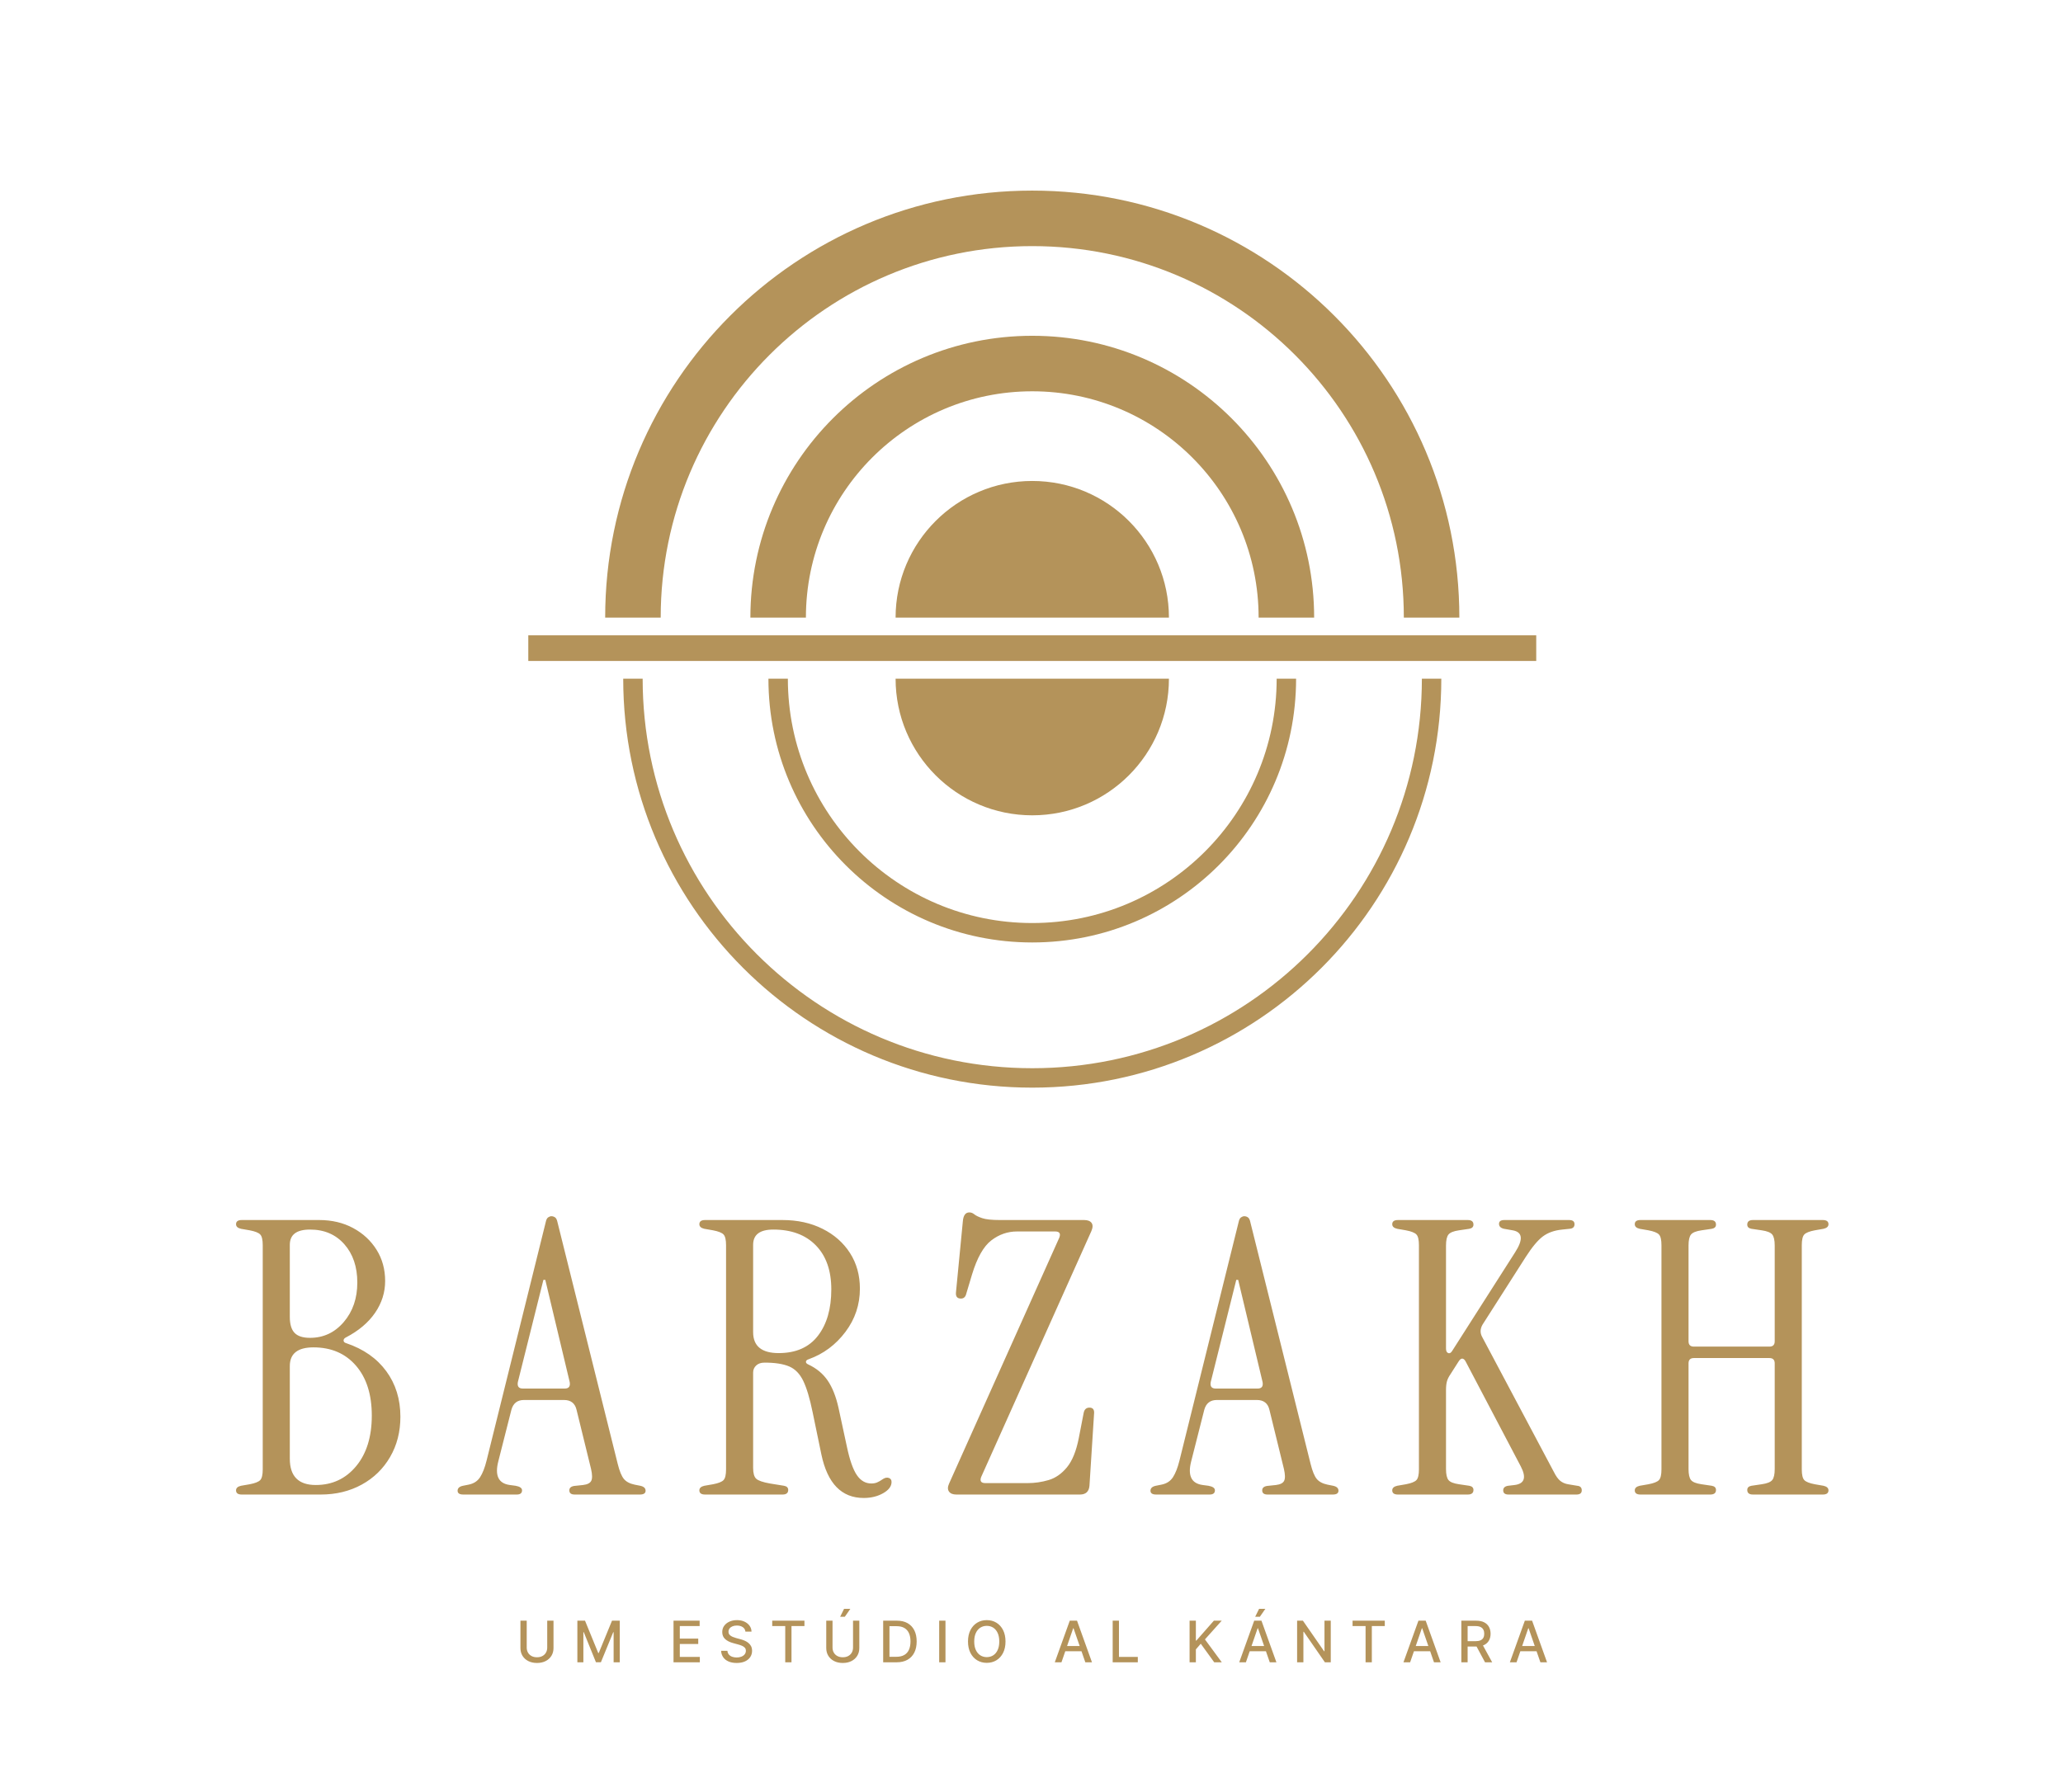
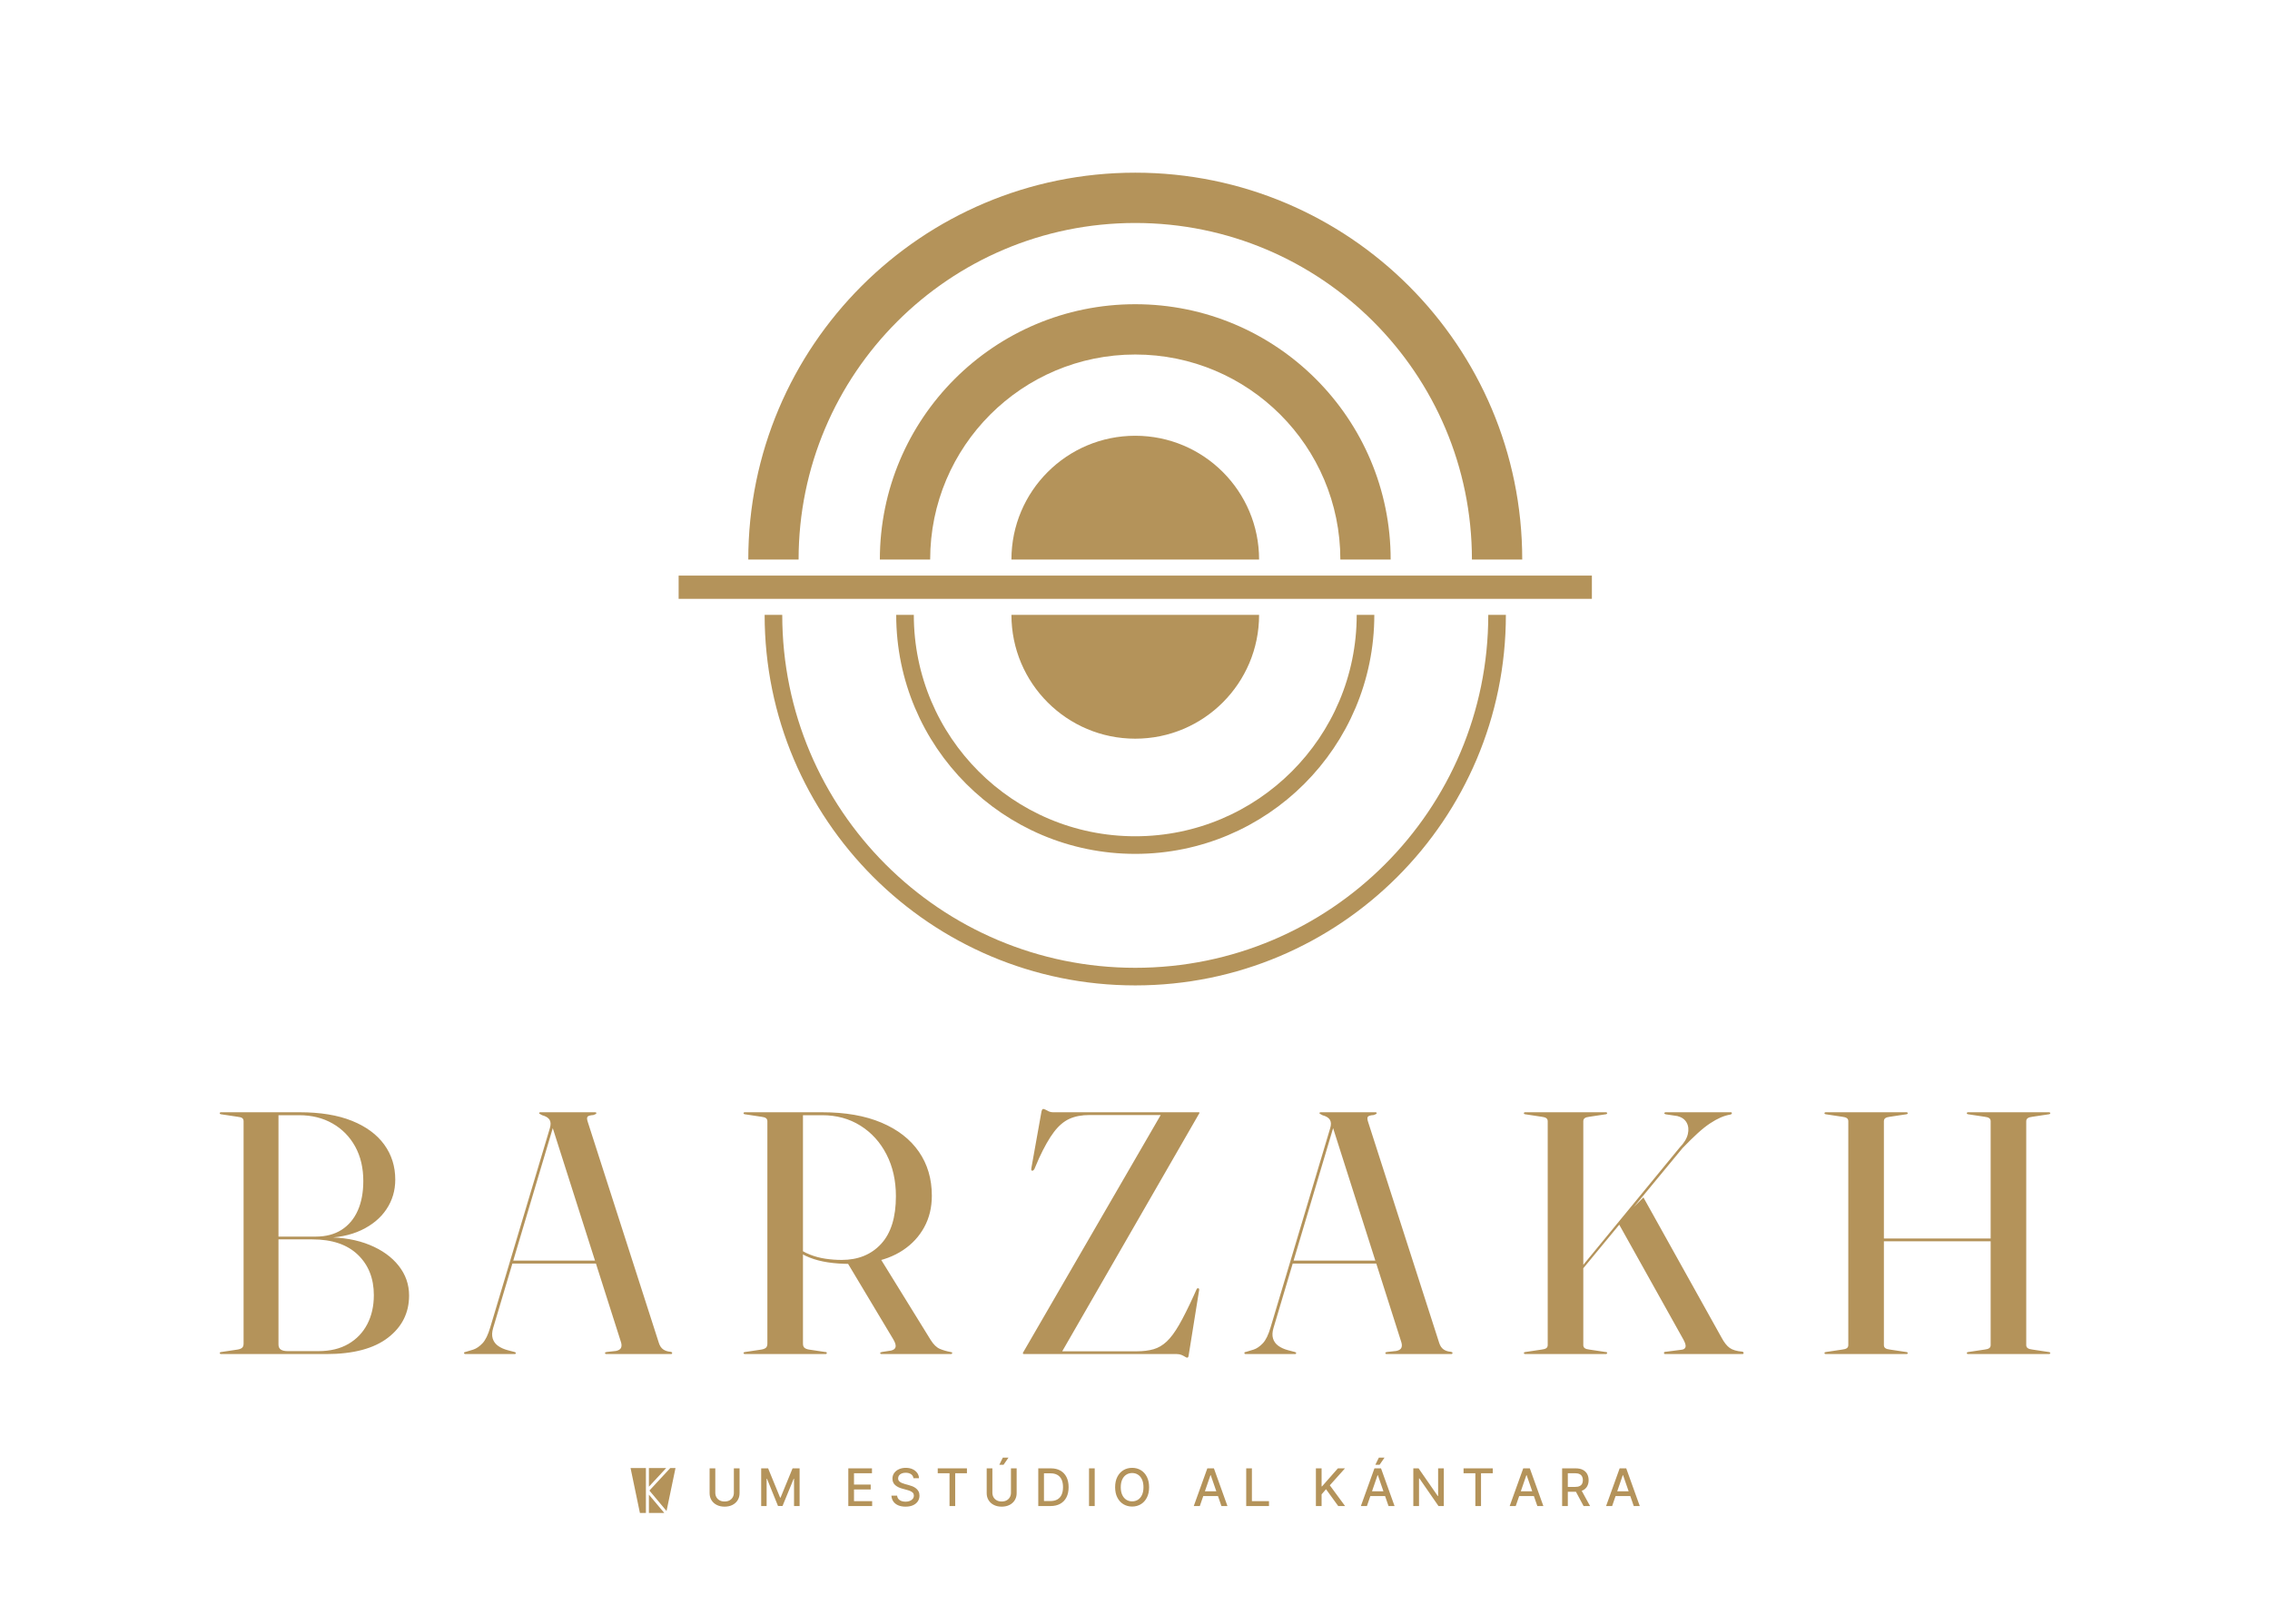
- <svg xmlns="http://www.w3.org/2000/svg" viewBox="0 0 541 470" width="541" height="470">
-   <path fill="#B4935A" d="M158.7,161.992 A112,112 0 0 1 382.7,161.992 L368.14,161.992 A97.44,97.44 0 0 0 173.26,161.992 Z" />
-   <path fill="#B4935A" d="M196.78,161.992 A73.92,73.92 0 0 1 344.62,161.992 L330.06,161.992 A59.36,59.36 0 0 0 211.34,161.992 Z" />
-   <path fill="none" stroke="#B4935A" stroke-width="5.096" d="M165.98,178.008 A104.72,104.72 0 0 0 375.42,178.008" />
-   <path fill="none" stroke="#B4935A" stroke-width="5.096" d="M204.06,178.008 A66.64,66.64 0 0 0 337.34,178.008" />
-   <path fill="#B4935A" d="M234.86,161.992 A35.84,35.84 0 0 1 306.54,161.992 Z" />
-   <path fill="#B4935A" d="M234.86,178.008 A35.84,35.84 0 0 0 306.54,178.008 Z" />
-   <rect fill="#B4935A" x="138.54" y="166.637" width="264.32" height="6.727" />
+ <svg xmlns="http://www.w3.org/2000/svg" viewBox="0 0 657 470" width="657" height="470">
+   <path fill="#B4935A" d="M216.575,161.992 A112,112 0 0 1 440.575,161.992 L426.015,161.992 A97.44,97.44 0 0 0 231.135,161.992 Z" />
+   <path fill="#B4935A" d="M254.655,161.992 A73.92,73.92 0 0 1 402.495,161.992 L387.935,161.992 A59.36,59.36 0 0 0 269.215,161.992 Z" />
+   <path fill="none" stroke="#B4935A" stroke-width="5.096" d="M223.855,178.008 A104.72,104.72 0 0 0 433.295,178.008" />
+   <path fill="none" stroke="#B4935A" stroke-width="5.096" d="M261.935,178.008 A66.64,66.64 0 0 0 395.215,178.008" />
+   <path fill="#B4935A" d="M292.735,161.992 A35.84,35.84 0 0 1 364.415,161.992 Z" />
+   <path fill="#B4935A" d="M292.735,178.008 A35.84,35.84 0 0 0 364.415,178.008 Z" />
+   <rect fill="#B4935A" x="196.415" y="166.637" width="264.32" height="6.727" />
  <g transform="translate(60.0,392)">
-     <path fill="#B4935A" d="M3.4 0.0Q1.9 0.0 1.9 -1.1Q1.9 -2.0 3.2 -2.3L5.5 -2.7Q7.6 -3.1 8.25 -3.8Q8.9 -4.5 8.9 -6.6V-65.4Q8.9 -67.5 8.25 -68.2Q7.6 -68.9 5.5 -69.3L3.2 -69.7Q1.9 -70.0 1.9 -70.9Q1.9 -72.0 3.4 -72.0H23.7Q28.7 -72.0 32.6 -69.9Q36.5 -67.8 38.75 -64.2Q41.0 -60.6 41.0 -56.0Q41.0 -51.5 38.35 -47.65Q35.7 -43.8 30.7 -41.2Q30.1 -40.9 30.1 -40.4Q30.1 -39.9 30.8 -39.7Q37.6 -37.4 41.3 -32.35Q45.0 -27.3 45.0 -20.4Q45.0 -14.5 42.3 -9.85Q39.6 -5.2 34.85 -2.6Q30.1 0.0 24.1 0.0ZM21.3 -41.1Q26.6 -41.1 30.15 -45.25Q33.7 -49.4 33.7 -55.6Q33.7 -61.8 30.3 -65.65Q26.9 -69.5 21.3 -69.5Q16.0 -69.5 16.0 -65.5V-46.6Q16.0 -43.7 17.25 -42.4Q18.5 -41.1 21.3 -41.1ZM22.8 -2.5Q29.3 -2.5 33.4 -7.45Q37.5 -12.4 37.5 -20.7Q37.5 -29.0 33.35 -33.8Q29.2 -38.6 22.2 -38.6Q16.0 -38.6 16.0 -33.7V-9.4Q16.0 -2.5 22.8 -2.5ZM61.5 0.0Q60 0.0 60 -1.0Q60 -2.0 61.4 -2.3L62.9 -2.6Q64.9 -3.0 65.9 -4.55Q66.9 -6.1 67.6 -8.9L83.1 -71.4Q83.3 -72.4 83.75 -72.7Q84.2 -73.0 84.6 -73.0Q85.1 -73.0 85.55 -72.7Q86.0 -72.4 86.2 -71.4L102.0 -8.0Q102.7 -5.2 103.6 -4.1Q104.5 -3.0 106.4 -2.6L107.9 -2.3Q109.3 -2.0 109.3 -1.0Q109.3 0.0 107.8 0.0H90.7Q89.3 0.0 89.3 -1.1Q89.3 -2.2 91.0 -2.3L92.9 -2.5Q94.6 -2.7 95.05 -3.6Q95.5 -4.5 95.0 -6.7L91.2 -22.2Q90.6 -24.8 87.9 -24.8H77.4Q74.8 -24.8 74.1 -22.2L70.7 -8.8Q69.2 -3.1 73.7 -2.5L75.2 -2.3Q76.9 -2.0 76.9 -1.1Q76.9 0.0 75.5 0.0ZM77.1 -27.8H88.1Q89.7 -27.8 89.4 -29.5L83.0 -56.3H82.5L75.8 -29.5Q75.5 -27.8 77.1 -27.8ZM166.5 0.9Q157.8 0.9 155.4 -10.5L153.1 -21.6Q152.0 -27.0 150.65 -29.8Q149.3 -32.6 146.95 -33.6Q144.6 -34.6 140.5 -34.6Q139.1 -34.6 138.3 -33.85Q137.5 -33.1 137.5 -32.0V-7.0Q137.5 -4.9 138.3 -4.15Q139.1 -3.4 141.9 -2.9L145.6 -2.3Q146.7 -2.1 146.7 -1.2Q146.7 0.0 145.2 0.0H124.9Q123.4 0.0 123.4 -1.1Q123.4 -2.0 124.7 -2.3L127.0 -2.7Q129.1 -3.1 129.75 -3.8Q130.4 -4.5 130.4 -6.6V-65.4Q130.4 -67.5 129.75 -68.2Q129.1 -68.9 127.0 -69.3L124.7 -69.7Q123.4 -70.0 123.4 -70.9Q123.4 -72.0 124.9 -72.0H145.2Q151.1 -72.0 155.7 -69.7Q160.3 -67.4 162.9 -63.35Q165.5 -59.3 165.5 -54.0Q165.5 -47.7 161.7 -42.65Q157.9 -37.6 152.1 -35.5Q151.4 -35.3 151.35 -34.85Q151.3 -34.4 152.0 -34.1Q155.2 -32.6 157.05 -29.9Q158.9 -27.2 159.9 -22.7L162.1 -12.5Q163.2 -7.3 164.7 -5.1Q166.2 -2.9 168.5 -2.9Q169.3 -2.9 169.95 -3.15Q170.6 -3.4 171.6 -4.1Q172.4 -4.6 173.1 -4.35Q173.8 -4.1 173.8 -3.3Q173.8 -1.6 171.6 -0.35Q169.4 0.9 166.5 0.9ZM144.2 -37.1Q151.0 -37.1 154.5 -41.65Q158.0 -46.2 158.0 -53.8Q158.0 -61.2 153.95 -65.35Q149.9 -69.5 142.8 -69.5Q137.5 -69.5 137.5 -65.5V-42.6Q137.5 -37.1 144.2 -37.1ZM190.8 0.0Q189.4 0.0 188.85 -0.8Q188.3 -1.6 188.9 -2.9L217.8 -67.4Q218.4 -69.0 216.7 -69.0H206.7Q203.0 -69.0 199.95 -66.65Q196.9 -64.3 194.9 -57.7L193.4 -52.7Q193.1 -51.4 192.0 -51.4Q190.5 -51.4 190.7 -53.1L192.5 -71.7Q192.7 -74.0 194.2 -74.0Q194.9 -74.0 195.5 -73.5Q196.1 -73.0 197.55 -72.5Q199.0 -72.0 202.2 -72.0H224.3Q225.7 -72.0 226.25 -71.25Q226.8 -70.5 226.2 -69.1L197.3 -4.6Q196.7 -3.0 198.4 -3.0H209.5Q212.3 -3.0 215.0 -3.8Q217.7 -4.6 219.8 -7.15Q221.9 -9.7 222.9 -14.8L224.2 -21.5Q224.5 -22.8 225.7 -22.8Q227.1 -22.8 226.9 -21.1L225.7 -2.3Q225.5 0.0 223.2 0.0ZM243.2 0.0Q241.7 0.0 241.7 -1.0Q241.7 -2.0 243.1 -2.3L244.6 -2.6Q246.6 -3.0 247.6 -4.55Q248.6 -6.1 249.3 -8.9L264.8 -71.4Q265.0 -72.4 265.45 -72.7Q265.9 -73.0 266.3 -73.0Q266.8 -73.0 267.25 -72.7Q267.7 -72.4 267.9 -71.4L283.7 -8.0Q284.4 -5.2 285.3 -4.1Q286.2 -3.0 288.1 -2.6L289.6 -2.3Q291.0 -2.0 291.0 -1.0Q291.0 0.0 289.5 0.0H272.4Q271.0 0.0 271.0 -1.1Q271.0 -2.2 272.7 -2.3L274.6 -2.5Q276.3 -2.7 276.75 -3.6Q277.2 -4.5 276.7 -6.7L272.9 -22.2Q272.3 -24.8 269.6 -24.8H259.1Q256.5 -24.8 255.8 -22.2L252.4 -8.8Q250.9 -3.1 255.4 -2.5L256.9 -2.3Q258.6 -2.0 258.6 -1.1Q258.6 0.0 257.2 0.0ZM258.8 -27.8H269.8Q271.4 -27.8 271.1 -29.5L264.7 -56.3H264.2L257.5 -29.5Q257.2 -27.8 258.8 -27.8ZM306.6 0.0Q305.1 0.0 305.1 -1.1Q305.1 -2.0 306.4 -2.3L308.7 -2.7Q310.8 -3.1 311.45 -3.8Q312.1 -4.5 312.1 -6.6V-65.4Q312.1 -67.5 311.45 -68.2Q310.8 -68.9 308.7 -69.3L306.4 -69.7Q305.1 -70.0 305.1 -70.9Q305.1 -72.0 306.6 -72.0H324.9Q326.4 -72.0 326.4 -70.8Q326.4 -69.9 325.3 -69.7L322.6 -69.3Q320.5 -69.0 319.85 -68.2Q319.2 -67.4 319.2 -65.3V-38.3Q319.2 -37.3 319.8 -37.1Q320.4 -36.9 320.9 -37.8L337.3 -63.5Q340.6 -68.6 336.7 -69.3L334.4 -69.7Q333.1 -70.0 333.1 -71.0Q333.1 -72.0 334.5 -72.0H351.5Q352.9 -72.0 352.9 -70.9Q352.9 -69.8 351.6 -69.7L349.7 -69.5Q346.6 -69.2 344.6 -67.7Q342.6 -66.2 340.1 -62.3L328.8 -44.6Q327.8 -42.9 328.7 -41.3L347.5 -5.9Q348.3 -4.3 349.15 -3.6Q350.0 -2.9 351.2 -2.7L353.6 -2.3Q354.8 -2.2 354.8 -1.1Q354.8 0.0 353.4 0.0H335.6Q334.2 0.0 334.2 -1.1Q334.2 -2.1 335.5 -2.3L337.2 -2.5Q341.1 -3.0 338.8 -7.4L324.4 -34.8Q324.0 -35.6 323.5 -35.65Q323.0 -35.7 322.5 -34.9L320.4 -31.6Q319.7 -30.6 319.45 -29.7Q319.2 -28.8 319.2 -27.4V-6.7Q319.2 -4.6 319.85 -3.8Q320.5 -3.0 322.6 -2.7L325.3 -2.3Q326.4 -2.1 326.4 -1.2Q326.4 0.0 324.9 0.0ZM370.2 0.0Q368.7 0.0 368.7 -1.1Q368.7 -2.0 370.0 -2.3L372.3 -2.7Q374.4 -3.1 375.05 -3.8Q375.7 -4.5 375.7 -6.6V-65.4Q375.7 -67.5 375.05 -68.2Q374.4 -68.9 372.3 -69.3L370.0 -69.7Q368.7 -70.0 368.7 -70.9Q368.7 -72.0 370.2 -72.0H388.5Q390.0 -72.0 390.0 -70.8Q390.0 -69.9 388.9 -69.7L386.2 -69.3Q384.1 -69.0 383.45 -68.2Q382.8 -67.4 382.8 -65.3V-40.2Q382.8 -38.8 384.2 -38.8H404.0Q405.4 -38.8 405.4 -40.2V-65.3Q405.4 -67.4 404.75 -68.2Q404.1 -69.0 402.0 -69.3L399.3 -69.7Q398.2 -69.9 398.2 -70.8Q398.2 -72.0 399.7 -72.0H418.0Q419.5 -72.0 419.5 -70.9Q419.5 -70.0 418.2 -69.7L415.9 -69.3Q413.8 -68.9 413.15 -68.2Q412.5 -67.5 412.5 -65.4V-6.6Q412.5 -4.5 413.15 -3.8Q413.8 -3.1 415.9 -2.7L418.2 -2.3Q419.5 -2.0 419.5 -1.1Q419.5 0.0 418.0 0.0H399.7Q398.2 0.0 398.2 -1.2Q398.2 -2.1 399.3 -2.3L402.0 -2.7Q404.1 -3.0 404.75 -3.8Q405.4 -4.6 405.4 -6.7V-34.4Q405.4 -35.8 404.0 -35.8H384.2Q382.8 -35.8 382.8 -34.4V-6.7Q382.8 -4.6 383.45 -3.8Q384.1 -3.0 386.2 -2.7L388.9 -2.3Q390.0 -2.1 390.0 -1.2Q390.0 0.0 388.5 0.0Z" />
+     <path fill="#B4935A" d="M58.4 -16.95Q58.4 -9.4 52.25 -4.7Q46.1 0.0 34.45 0.0H4.0Q3.8 0.0 3.7 -0.1Q3.6 -0.2 3.6 -0.3Q3.6 -0.55 4.1 -0.6L8.75 -1.3Q9.65 -1.45 10.075 -1.825Q10.5 -2.2 10.5 -3.05V-67.4Q10.5 -68.0 10.125 -68.3Q9.75 -68.6 8.75 -68.7L4.1 -69.4Q3.6 -69.45 3.6 -69.7Q3.6 -69.85 3.7 -69.925Q3.8 -70.0 4.0 -70.0H26.7Q35.7 -70.0 41.85 -67.525Q48.0 -65.05 51.2 -60.65Q54.4 -56.25 54.4 -50.5Q54.4 -45.75 51.85 -41.925Q49.3 -38.1 44.525 -35.85Q39.75 -33.6 33.0 -33.6L34.55 -33.8Q41.6 -33.8 46.975 -31.6Q52.35 -29.4 55.375 -25.575Q58.4 -21.75 58.4 -16.95ZM30.4 -33.2H19.3V-34.0H31.35Q35.8 -34.0 38.875 -35.975Q41.95 -37.95 43.55 -41.55Q45.15 -45.15 45.15 -50.1Q45.15 -55.8 42.8 -60.075Q40.45 -64.35 36.25 -66.75Q32.05 -69.15 26.55 -69.15H20.6V-2.8Q20.6 -1.75 21.275 -1.3Q21.95 -0.85 23.25 -0.85H32.2Q37.25 -0.85 40.825 -2.925Q44.4 -5.0 46.3 -8.65Q48.2 -12.3 48.2 -17.05Q48.2 -24.3 43.575 -28.75Q38.95 -33.2 30.4 -33.2ZM88.05 -27.05H114.2L114.35 -26.2H87.8ZM89.3 -0.3Q89.3 -0.2 89.225 -0.1Q89.15 0.0 89.0 0.0H74.65Q74.5 0.0 74.4 -0.1Q74.3 -0.2 74.3 -0.3Q74.3 -0.45 74.425 -0.525Q74.55 -0.6 74.7 -0.6L77.0 -1.3Q78.35 -1.75 79.65 -3.125Q80.95 -4.5 81.9 -7.75L99.15 -65.4Q99.6 -66.9 99.075 -67.8Q98.55 -68.7 96.9 -69.15Q96.5 -69.4 96.275 -69.5Q96.05 -69.6 96.05 -69.7Q96.05 -69.9 96.15 -69.95Q96.25 -70.0 96.45 -70.0H112.2Q112.4 -70.0 112.5 -69.95Q112.6 -69.9 112.6 -69.7Q112.6 -69.6 112.4 -69.475Q112.2 -69.35 111.75 -69.2Q110.3 -69.1 110.025 -68.675Q109.75 -68.25 110.15 -67.1L130.7 -3.2Q131.1 -1.95 131.95 -1.35Q132.8 -0.75 134.1 -0.65Q134.35 -0.6 134.45 -0.525Q134.55 -0.45 134.55 -0.3Q134.55 -0.2 134.475 -0.1Q134.4 0.0 134.2 0.0H115.45Q115.3 0.0 115.2 -0.1Q115.1 -0.2 115.1 -0.3Q115.1 -0.45 115.25 -0.5Q115.4 -0.55 115.6 -0.6L118.3 -0.9Q119.45 -1.15 119.75 -1.825Q120.05 -2.5 119.7 -3.55L99.75 -66.15L100.75 -67.95L82.75 -7.6Q82.2 -5.8 82.6 -4.5Q83.0 -3.2 84.15 -2.375Q85.3 -1.55 87.0 -1.1L88.9 -0.6Q89.1 -0.55 89.2 -0.475Q89.3 -0.4 89.3 -0.3ZM209.7 -45.85Q209.7 -40.75 207.5 -36.725Q205.3 -32.7 201.35 -30.075Q197.4 -27.45 192.0 -26.55Q191.1 -26.4 190.125 -26.275Q189.15 -26.15 188.175 -26.125Q187.2 -26.1 186.15 -26.1Q182.6 -26.1 179.625 -26.55Q176.65 -27.0 174.275 -27.95Q171.9 -28.9 170.05 -30.4L170.5 -31.05Q172.25 -29.65 174.4 -28.8Q176.55 -27.95 178.9 -27.6Q181.25 -27.25 183.6 -27.25Q190.75 -27.25 195.025 -31.9Q199.3 -36.55 199.3 -45.7Q199.3 -52.5 196.575 -57.8Q193.85 -63.1 189.025 -66.125Q184.2 -69.15 177.95 -69.15H172.4V-3.05Q172.4 -2.2 172.825 -1.825Q173.25 -1.45 174.15 -1.3L178.8 -0.6Q179.1 -0.6 179.2 -0.525Q179.3 -0.45 179.3 -0.3Q179.3 0.0 178.9 0.0H155.6Q155.4 0.0 155.3 -0.1Q155.2 -0.2 155.2 -0.3Q155.2 -0.55 155.7 -0.6L160.35 -1.3Q161.25 -1.45 161.675 -1.825Q162.1 -2.2 162.1 -3.05V-67.4Q162.1 -68.0 161.675 -68.3Q161.25 -68.6 160.35 -68.7L155.7 -69.4Q155.2 -69.45 155.2 -69.7Q155.2 -69.85 155.3 -69.925Q155.4 -70.0 155.6 -70.0H177.9Q188.0 -70.0 195.1 -67.0Q202.2 -64.0 205.95 -58.575Q209.7 -53.15 209.7 -45.85ZM185.05 -26.8 194.65 -27.9 209.35 -4.1Q210.6 -2.1 212.025 -1.5Q213.45 -0.9 215.1 -0.6Q215.4 -0.55 215.5 -0.5Q215.6 -0.45 215.6 -0.3Q215.6 -0.2 215.5 -0.1Q215.4 0.0 215.2 0.0H195.2Q194.75 0.0 194.75 -0.3Q194.75 -0.45 194.875 -0.475Q195.0 -0.5 195.25 -0.6L197.85 -1.0Q199.0 -1.25 199.2 -2.025Q199.4 -2.8 198.55 -4.25ZM287.05 -69.6 247.15 -0.3 246.85 -0.8H269.0Q271.8 -0.8 273.875 -1.4Q275.95 -2.0 277.7 -3.65Q279.45 -5.3 281.275 -8.475Q283.1 -11.65 285.45 -16.8L286.3 -18.7Q286.4 -18.9 286.525 -19.0Q286.65 -19.1 286.8 -19.05Q287.0 -19.0 287.05 -18.85Q287.1 -18.7 287.05 -18.45L284.05 0.25Q284.0 0.65 283.9 0.85Q283.8 1.05 283.6 1.05Q283.4 1.05 282.975 0.775Q282.55 0.5 281.95 0.25Q281.35 0.0 280.6 0.0H236.35Q236.2 0.0 236.125 -0.075Q236.05 -0.15 236.05 -0.25Q236.05 -0.35 236.1 -0.45Q236.15 -0.55 236.2 -0.6L276.2 -69.65L276.35 -69.2H255.35Q251.95 -69.2 249.525 -68.1Q247.1 -67.0 245.05 -64.3Q243.0 -61.6 240.75 -56.75L239.4 -53.6Q239.2 -53.25 239.025 -53.15Q238.85 -53.05 238.65 -53.1Q238.5 -53.15 238.475 -53.325Q238.45 -53.5 238.5 -53.8L241.45 -70.3Q241.55 -70.65 241.65 -70.8Q241.75 -70.95 241.95 -70.95Q242.25 -70.95 242.625 -70.725Q243.0 -70.5 243.55 -70.25Q244.1 -70.0 244.75 -70.0H286.95Q287.05 -70.0 287.1 -69.975Q287.15 -69.95 287.15 -69.85Q287.15 -69.8 287.15 -69.75Q287.15 -69.7 287.05 -69.6ZM313.9 -27.05H340.05L340.2 -26.2H313.65ZM315.15 -0.3Q315.15 -0.2 315.075 -0.1Q315 0.0 314.85 0.0H300.5Q300.35 0.0 300.25 -0.1Q300.15 -0.2 300.15 -0.3Q300.15 -0.45 300.275 -0.525Q300.4 -0.6 300.55 -0.6L302.85 -1.3Q304.2 -1.75 305.5 -3.125Q306.8 -4.5 307.75 -7.75L325 -65.4Q325.45 -66.9 324.925 -67.8Q324.4 -68.7 322.75 -69.15Q322.35 -69.4 322.125 -69.5Q321.9 -69.6 321.9 -69.7Q321.9 -69.9 322.0 -69.95Q322.1 -70.0 322.3 -70.0H338.05Q338.25 -70.0 338.35 -69.95Q338.45 -69.9 338.45 -69.7Q338.45 -69.6 338.25 -69.475Q338.05 -69.35 337.6 -69.2Q336.15 -69.1 335.875 -68.675Q335.6 -68.25 336 -67.1L356.55 -3.2Q356.95 -1.95 357.8 -1.35Q358.65 -0.75 359.95 -0.65Q360.2 -0.6 360.3 -0.525Q360.4 -0.45 360.4 -0.3Q360.4 -0.2 360.325 -0.1Q360.25 0.0 360.05 0.0H341.3Q341.15 0.0 341.05 -0.1Q340.95 -0.2 340.95 -0.3Q340.95 -0.45 341.1 -0.5Q341.25 -0.55 341.45 -0.6L344.15 -0.9Q345.3 -1.15 345.6 -1.825Q345.9 -2.5 345.55 -3.55L325.6 -66.15L326.6 -67.95L308.6 -7.6Q308.05 -5.8 308.45 -4.5Q308.85 -3.2 310.0 -2.375Q311.15 -1.55 312.85 -1.1L314.75 -0.6Q314.95 -0.55 315.05 -0.475Q315.15 -0.4 315.15 -0.3ZM395.85 -22.9 426.15 -59.8Q428.05 -61.75 428.5 -63.65Q428.95 -65.55 428.175 -66.975Q427.4 -68.4 425.5 -68.9L422.15 -69.4Q421.9 -69.45 421.8 -69.525Q421.7 -69.6 421.7 -69.75Q421.7 -69.85 421.825 -69.925Q421.95 -70.0 422.05 -70.0H440.95Q441.1 -70.0 441.175 -69.925Q441.25 -69.85 441.25 -69.75Q441.25 -69.6 441.15 -69.5Q441.05 -69.4 440.9 -69.35Q439.4 -69.1 437.975 -68.475Q436.55 -67.85 434.925 -66.775Q433.3 -65.7 431.375 -63.95Q429.45 -62.2 426.95 -59.6L396.15 -22.3ZM408.35 -38.0 415.65 -45.35 438.3 -4.7Q439.4 -2.65 440.625 -1.775Q441.85 -0.9 444.25 -0.7Q444.45 -0.65 444.55 -0.55Q444.65 -0.45 444.65 -0.35Q444.65 -0.15 444.55 -0.075Q444.45 0.0 444.2 0.0H421.95Q421.8 0.0 421.7 -0.075Q421.6 -0.15 421.6 -0.35Q421.6 -0.5 421.725 -0.575Q421.85 -0.65 422.05 -0.65L426.7 -1.25Q427.6 -1.35 427.825 -2.0Q428.05 -2.65 427.25 -4.15ZM398.25 -2.6Q398.25 -2.0 398.675 -1.7Q399.1 -1.4 400 -1.3L404.65 -0.6Q404.95 -0.6 405.05 -0.525Q405.15 -0.45 405.15 -0.3Q405.15 -0.2 405.05 -0.1Q404.95 0.0 404.75 0.0H381.45Q381.25 0.0 381.15 -0.1Q381.05 -0.2 381.05 -0.3Q381.05 -0.55 381.55 -0.6L386.2 -1.3Q387.1 -1.4 387.525 -1.7Q387.95 -2.0 387.95 -2.6V-67.4Q387.95 -68.0 387.525 -68.3Q387.1 -68.6 386.2 -68.7L381.55 -69.4Q381.05 -69.45 381.05 -69.7Q381.05 -69.85 381.15 -69.925Q381.25 -70.0 381.45 -70.0H404.75Q404.95 -70.0 405.05 -69.925Q405.15 -69.85 405.15 -69.7Q405.15 -69.45 404.65 -69.4L400 -68.7Q399.1 -68.6 398.675 -68.3Q398.25 -68.0 398.25 -67.4ZM480.55 -33.45H520.35V-32.65H480.55ZM485.25 -2.6Q485.25 -2.0 485.675 -1.7Q486.1 -1.4 487.0 -1.3L491.65 -0.6Q492.15 -0.55 492.15 -0.3Q492.15 -0.15 492.05 -0.075Q491.95 0.0 491.75 0.0H468.45Q468.25 0.0 468.15 -0.075Q468.05 -0.15 468.05 -0.3Q468.05 -0.55 468.55 -0.6L473.2 -1.3Q474.1 -1.4 474.525 -1.7Q474.95 -2.0 474.95 -2.6V-67.4Q474.95 -68.0 474.525 -68.3Q474.1 -68.6 473.2 -68.7L468.55 -69.4Q468.05 -69.45 468.05 -69.7Q468.05 -69.85 468.15 -69.925Q468.25 -70.0 468.45 -70.0H491.75Q491.95 -70.0 492.05 -69.925Q492.15 -69.85 492.15 -69.7Q492.15 -69.45 491.65 -69.4L487.0 -68.7Q486.1 -68.6 485.675 -68.3Q485.25 -68.0 485.25 -67.4ZM526.45 -2.6Q526.45 -2.0 526.9 -1.7Q527.35 -1.4 528.25 -1.3L532.9 -0.6Q533.4 -0.55 533.4 -0.3Q533.4 -0.15 533.3 -0.075Q533.2 0.0 532.95 0.0H509.65Q509.45 0.0 509.35 -0.075Q509.25 -0.15 509.25 -0.3Q509.25 -0.55 509.75 -0.6L514.4 -1.3Q515.3 -1.4 515.725 -1.7Q516.15 -2.0 516.15 -2.6V-67.4Q516.15 -68.0 515.725 -68.3Q515.3 -68.6 514.4 -68.7L509.75 -69.4Q509.25 -69.45 509.25 -69.7Q509.25 -69.85 509.35 -69.925Q509.45 -70.0 509.65 -70.0H532.95Q533.2 -70.0 533.3 -69.925Q533.4 -69.85 533.4 -69.7Q533.4 -69.45 532.9 -69.4L528.25 -68.7Q527.35 -68.6 526.9 -68.3Q526.45 -68.0 526.45 -67.4Z" />
  </g>
-   <g transform="translate(135.6,436)">
+   <g transform="translate(182.5,425.0) scale(0.0271)">
+     <path fill="#B4935A" d="M0.00,0.00 L100.00,480.00 L164.00,480.00 L164.00,0.00 Z" />
+     <path fill="#B4935A" d="M196.00,0.00 L196.00,199.19 L380.54,0.00 Z" />
+     <path fill="#B4935A" d="M480.00,0.00 L424.16,0.00 L201.32,240.53 L384.39,458.93 Z" />
+     <path fill="#B4935A" d="M360.30,480.00 L196.00,283.99 L196.00,480.00 Z" />
+   </g>
+   <g transform="translate(204.5,436)">
    <path fill="#B4935A" d="M7.903 -10.913H9.551V-3.735Q9.551 -2.593 9.012 -1.71Q8.474 -0.828 7.5 -0.326Q6.526 0.176 5.215 0.176Q3.911 0.176 2.933 -0.326Q1.956 -0.828 1.417 -1.71Q0.879 -2.593 0.879 -3.735V-10.913H2.527V-3.867Q2.527 -3.127 2.853 -2.552Q3.179 -1.978 3.783 -1.648Q4.387 -1.318 5.215 -1.318Q6.05 -1.318 6.65 -1.648Q7.251 -1.978 7.577 -2.552Q7.903 -3.127 7.903 -3.867ZM15.809 -10.913H17.815L21.287 -2.432H21.412L24.891 -10.913H26.927V0.0H25.315V-7.896H25.213L21.983 -0.015H20.679L17.486 -7.903H17.383V0.0H15.809ZM41.024 0.0V-10.913H47.873V-9.5H42.672V-6.211H47.506V-4.805H42.672V-1.414H47.924V0.0ZM57.587 0.176Q56.364 0.176 55.467 -0.209Q54.57 -0.593 54.064 -1.311Q53.559 -2.029 53.5 -3.018H55.156Q55.207 -2.424 55.54 -2.032Q55.874 -1.641 56.408 -1.45Q56.943 -1.26 57.58 -1.26Q58.276 -1.26 58.825 -1.479Q59.375 -1.699 59.686 -2.098Q59.997 -2.498 59.997 -3.032Q59.997 -3.516 59.722 -3.823Q59.448 -4.131 58.979 -4.332Q58.51 -4.534 57.924 -4.688L56.643 -5.039Q55.324 -5.391 54.562 -6.09Q53.801 -6.79 53.801 -7.925Q53.801 -8.87 54.31 -9.573Q54.819 -10.276 55.694 -10.668Q56.569 -11.06 57.661 -11.06Q58.774 -11.06 59.62 -10.668Q60.466 -10.276 60.96 -9.598Q61.455 -8.921 61.477 -8.049H59.88Q59.792 -8.804 59.18 -9.221Q58.569 -9.639 57.624 -9.639Q56.965 -9.639 56.47 -9.43Q55.976 -9.221 55.709 -8.855Q55.441 -8.489 55.441 -8.013Q55.441 -7.5 55.76 -7.178Q56.079 -6.855 56.536 -6.669Q56.994 -6.482 57.419 -6.365L58.481 -6.079Q59.001 -5.947 59.55 -5.728Q60.1 -5.508 60.572 -5.153Q61.044 -4.797 61.334 -4.274Q61.623 -3.75 61.623 -3.01Q61.623 -2.095 61.147 -1.373Q60.671 -0.652 59.77 -0.238Q58.869 0.176 57.587 0.176ZM66.907 -9.5V-10.913H75.359V-9.5H71.96V0.0H70.32V-9.5ZM88.099 -10.913H89.747V-3.735Q89.747 -2.593 89.208 -1.71Q88.67 -0.828 87.696 -0.326Q86.722 0.176 85.411 0.176Q84.107 0.176 83.129 -0.326Q82.151 -0.828 81.613 -1.71Q81.075 -2.593 81.075 -3.735V-10.913H82.723V-3.867Q82.723 -3.127 83.049 -2.552Q83.375 -1.978 83.979 -1.648Q84.583 -1.318 85.411 -1.318Q86.246 -1.318 86.846 -1.648Q87.447 -1.978 87.773 -2.552Q88.099 -3.127 88.099 -3.867ZM84.722 -11.938 85.748 -14.019H87.388L85.945 -11.938ZM99.542 0.0H96.847V-1.443H99.447Q100.692 -1.443 101.52 -1.908Q102.347 -2.373 102.757 -3.278Q103.167 -4.182 103.167 -5.471Q103.167 -6.753 102.761 -7.646Q102.354 -8.54 101.549 -9.005Q100.743 -9.47 99.549 -9.47H96.788V-10.913H99.652Q101.256 -10.913 102.406 -10.261Q103.556 -9.609 104.171 -8.39Q104.786 -7.17 104.786 -5.471Q104.786 -3.765 104.167 -2.542Q103.548 -1.318 102.376 -0.659Q101.205 0.0 99.542 0.0ZM97.652 -10.913V0.0H96.004V-10.913ZM112.34 -10.913V0.0H110.692V-10.913ZM123.168 0.146Q121.762 0.146 120.649 -0.527Q119.536 -1.201 118.891 -2.457Q118.247 -3.713 118.247 -5.449Q118.247 -7.2 118.891 -8.456Q119.536 -9.712 120.649 -10.386Q121.762 -11.06 123.168 -11.06Q124.589 -11.06 125.695 -10.386Q126.801 -9.712 127.442 -8.456Q128.083 -7.2 128.083 -5.449Q128.083 -3.706 127.442 -2.454Q126.801 -1.201 125.695 -0.527Q124.589 0.146 123.168 0.146ZM123.168 -1.355Q124.113 -1.355 124.853 -1.824Q125.593 -2.292 126.021 -3.208Q126.45 -4.124 126.45 -5.449Q126.45 -6.782 126.021 -7.701Q125.593 -8.621 124.853 -9.089Q124.113 -9.558 123.168 -9.558Q122.231 -9.558 121.488 -9.089Q120.744 -8.621 120.312 -7.701Q119.88 -6.782 119.88 -5.449Q119.88 -4.124 120.312 -3.208Q120.744 -2.292 121.488 -1.824Q122.231 -1.355 123.168 -1.355ZM142.759 0.0H141.009L144.935 -10.913H146.839L150.757 0.0H149.014L145.923 -8.928H145.835ZM143.052 -4.27H148.714V-2.893H143.052ZM156.188 0.0V-10.913H157.835V-1.414H162.779V0.0ZM176.357 0.0V-10.913H178.005V-5.698H178.137L182.722 -10.913H184.78L180.385 -6.006L184.802 0.0H182.817L179.287 -4.871L178.005 -3.384V0.0ZM191.125 0.0H189.375L193.301 -10.913H195.205L199.124 0.0H197.38L194.29 -8.928H194.202ZM191.418 -4.27H197.08V-2.893H191.418ZM193.557 -11.938 194.583 -14.019H196.223L194.78 -11.938ZM213.379 -10.913V0.0H211.841L206.312 -7.998H206.202V0.0H204.554V-10.913H206.077L211.629 -2.9H211.731V-10.913ZM219.095 -9.5V-10.913H227.547V-9.5H224.149V0.0H222.508V-9.5ZM234.193 0.0H232.443L236.369 -10.913H238.273L242.191 0.0H240.448L237.357 -8.928H237.27ZM234.486 -4.27H240.148V-2.893H234.486ZM247.622 0.0V-10.913H251.518Q252.785 -10.913 253.62 -10.477Q254.455 -10.042 254.873 -9.269Q255.29 -8.496 255.29 -7.485Q255.29 -6.489 254.873 -5.728Q254.455 -4.966 253.616 -4.548Q252.778 -4.131 251.503 -4.131H248.566V-5.537H251.35Q252.163 -5.537 252.664 -5.771Q253.166 -6.006 253.397 -6.438Q253.627 -6.87 253.627 -7.485Q253.627 -8.108 253.393 -8.558Q253.159 -9.009 252.657 -9.254Q252.155 -9.5 251.342 -9.5H249.27V0.0ZM253.833 0.0 251.188 -4.929H253.012L255.708 0.0ZM262.097 0.0H260.347L264.272 -10.913H266.177L270.095 0.0H268.352L265.261 -8.928H265.173ZM262.39 -4.27H268.052V-2.893H262.39Z" />
  </g>
</svg>
